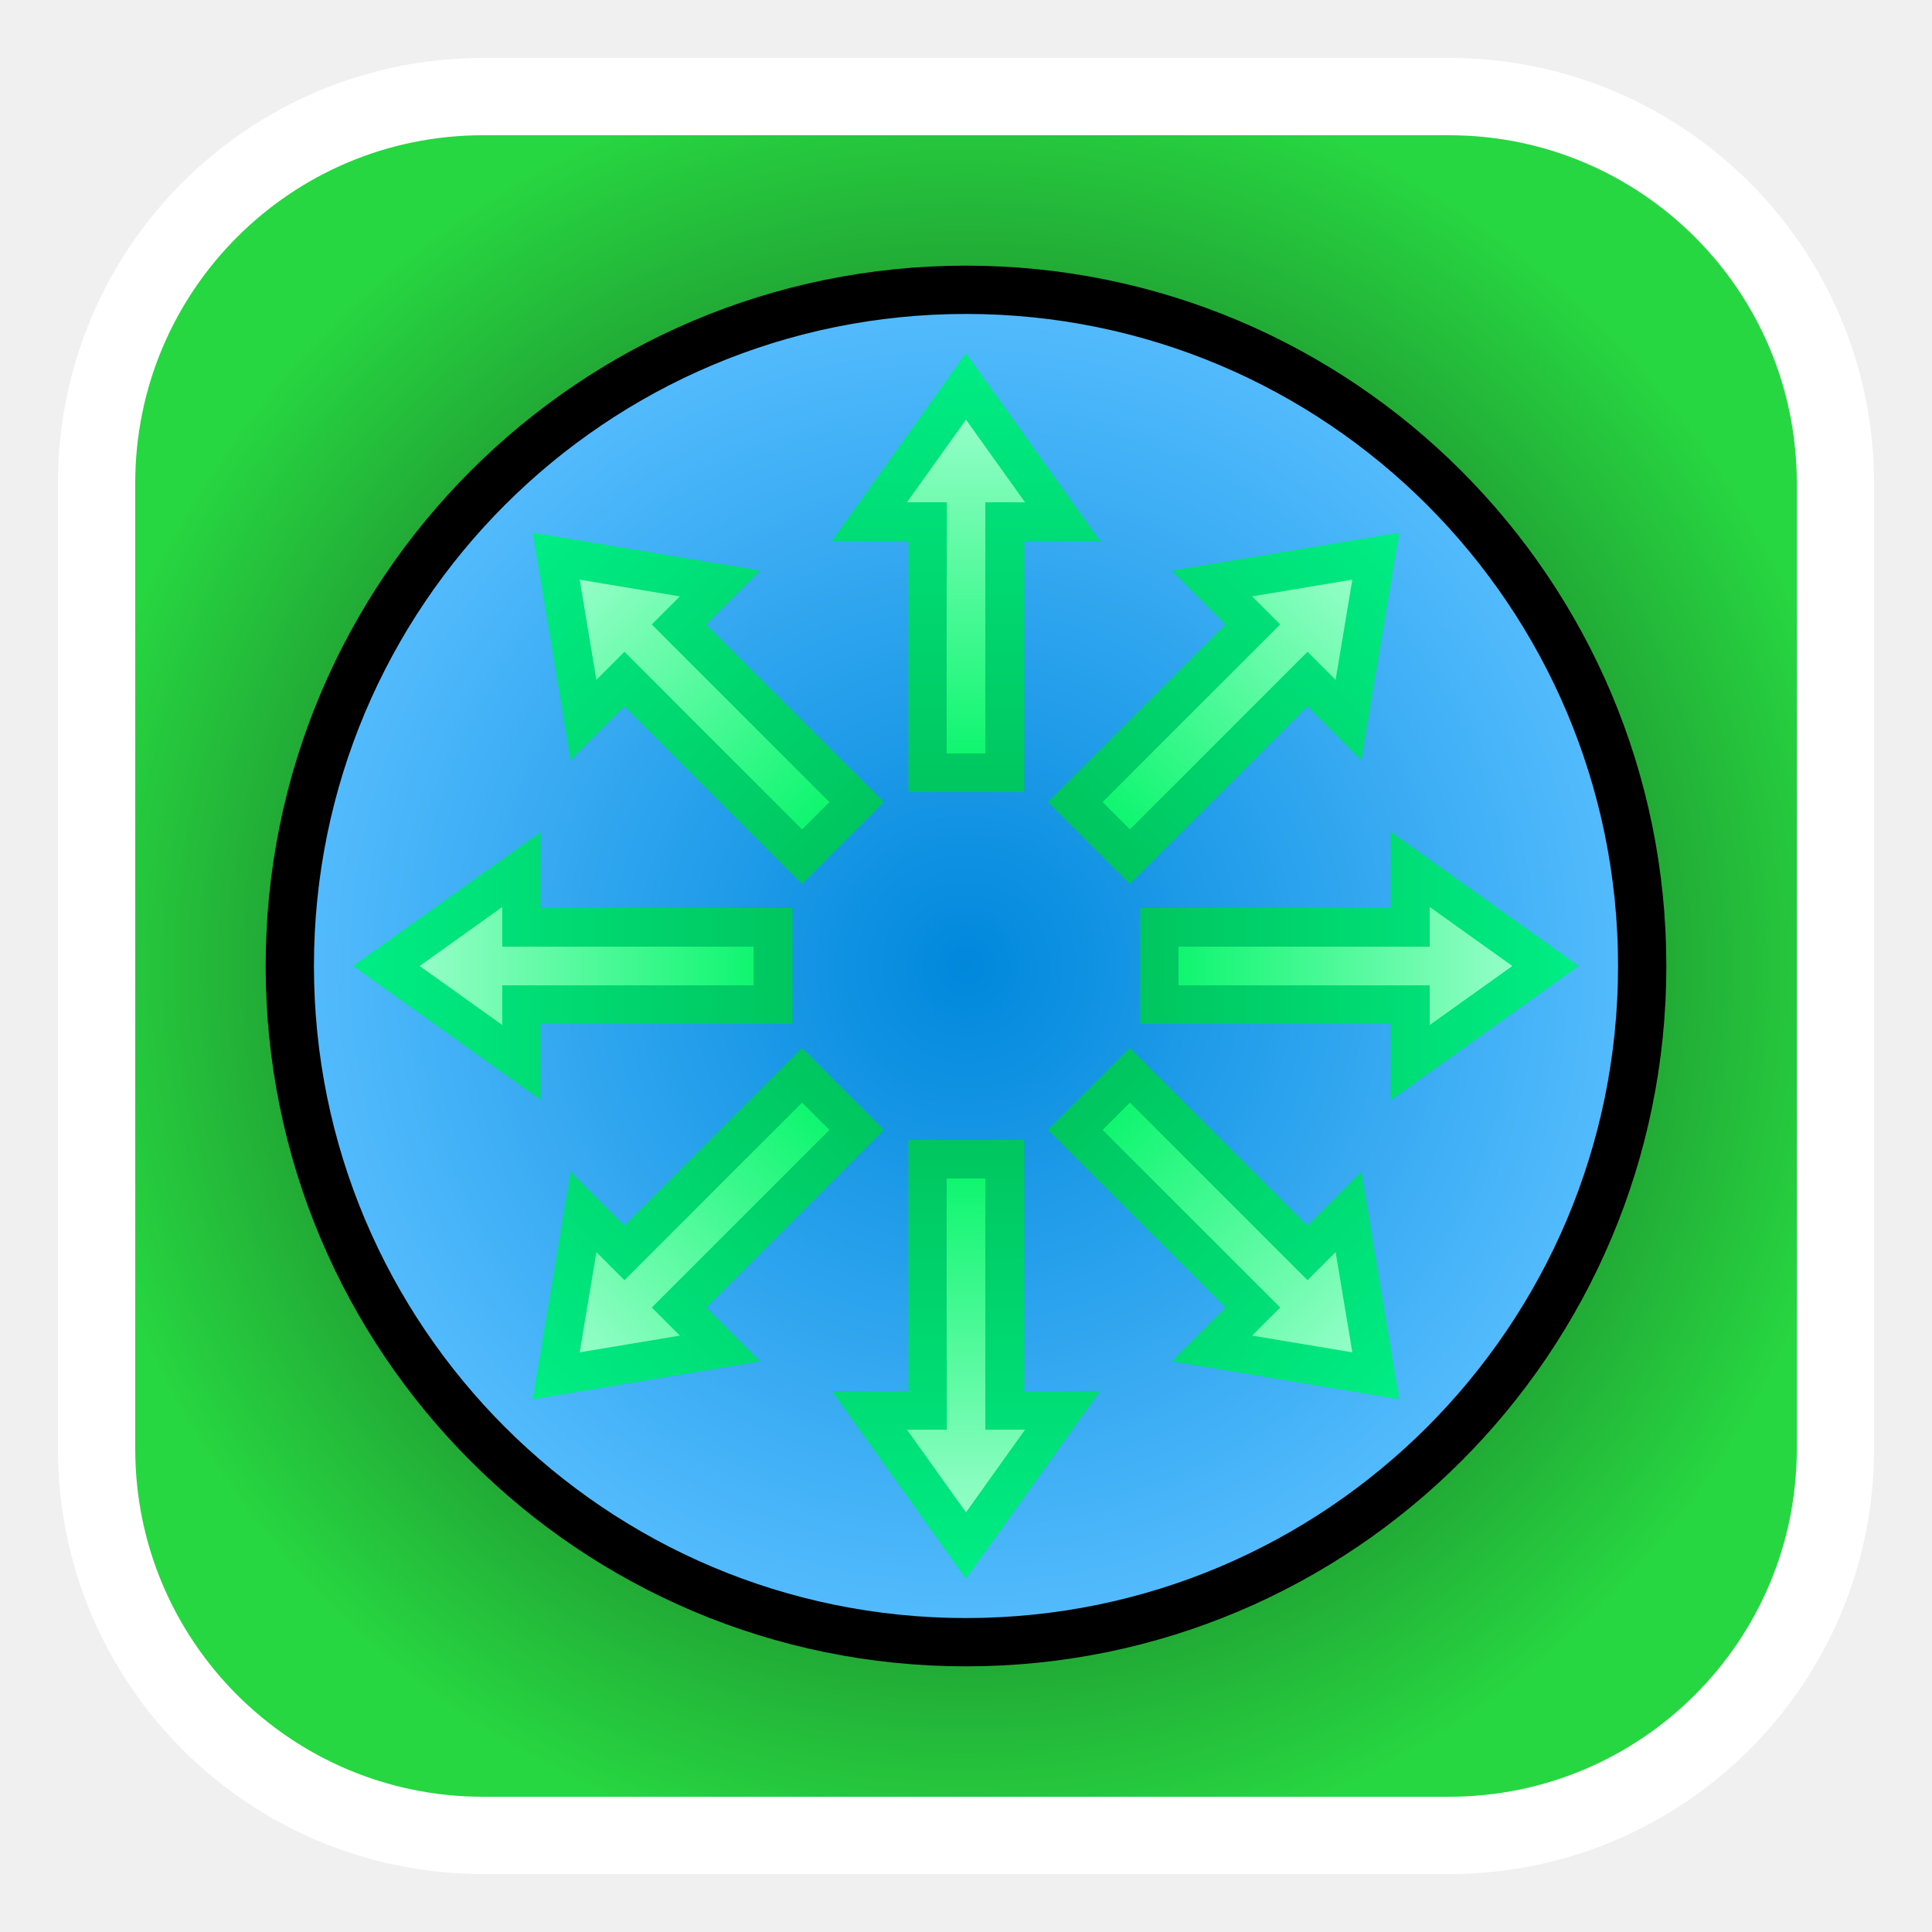
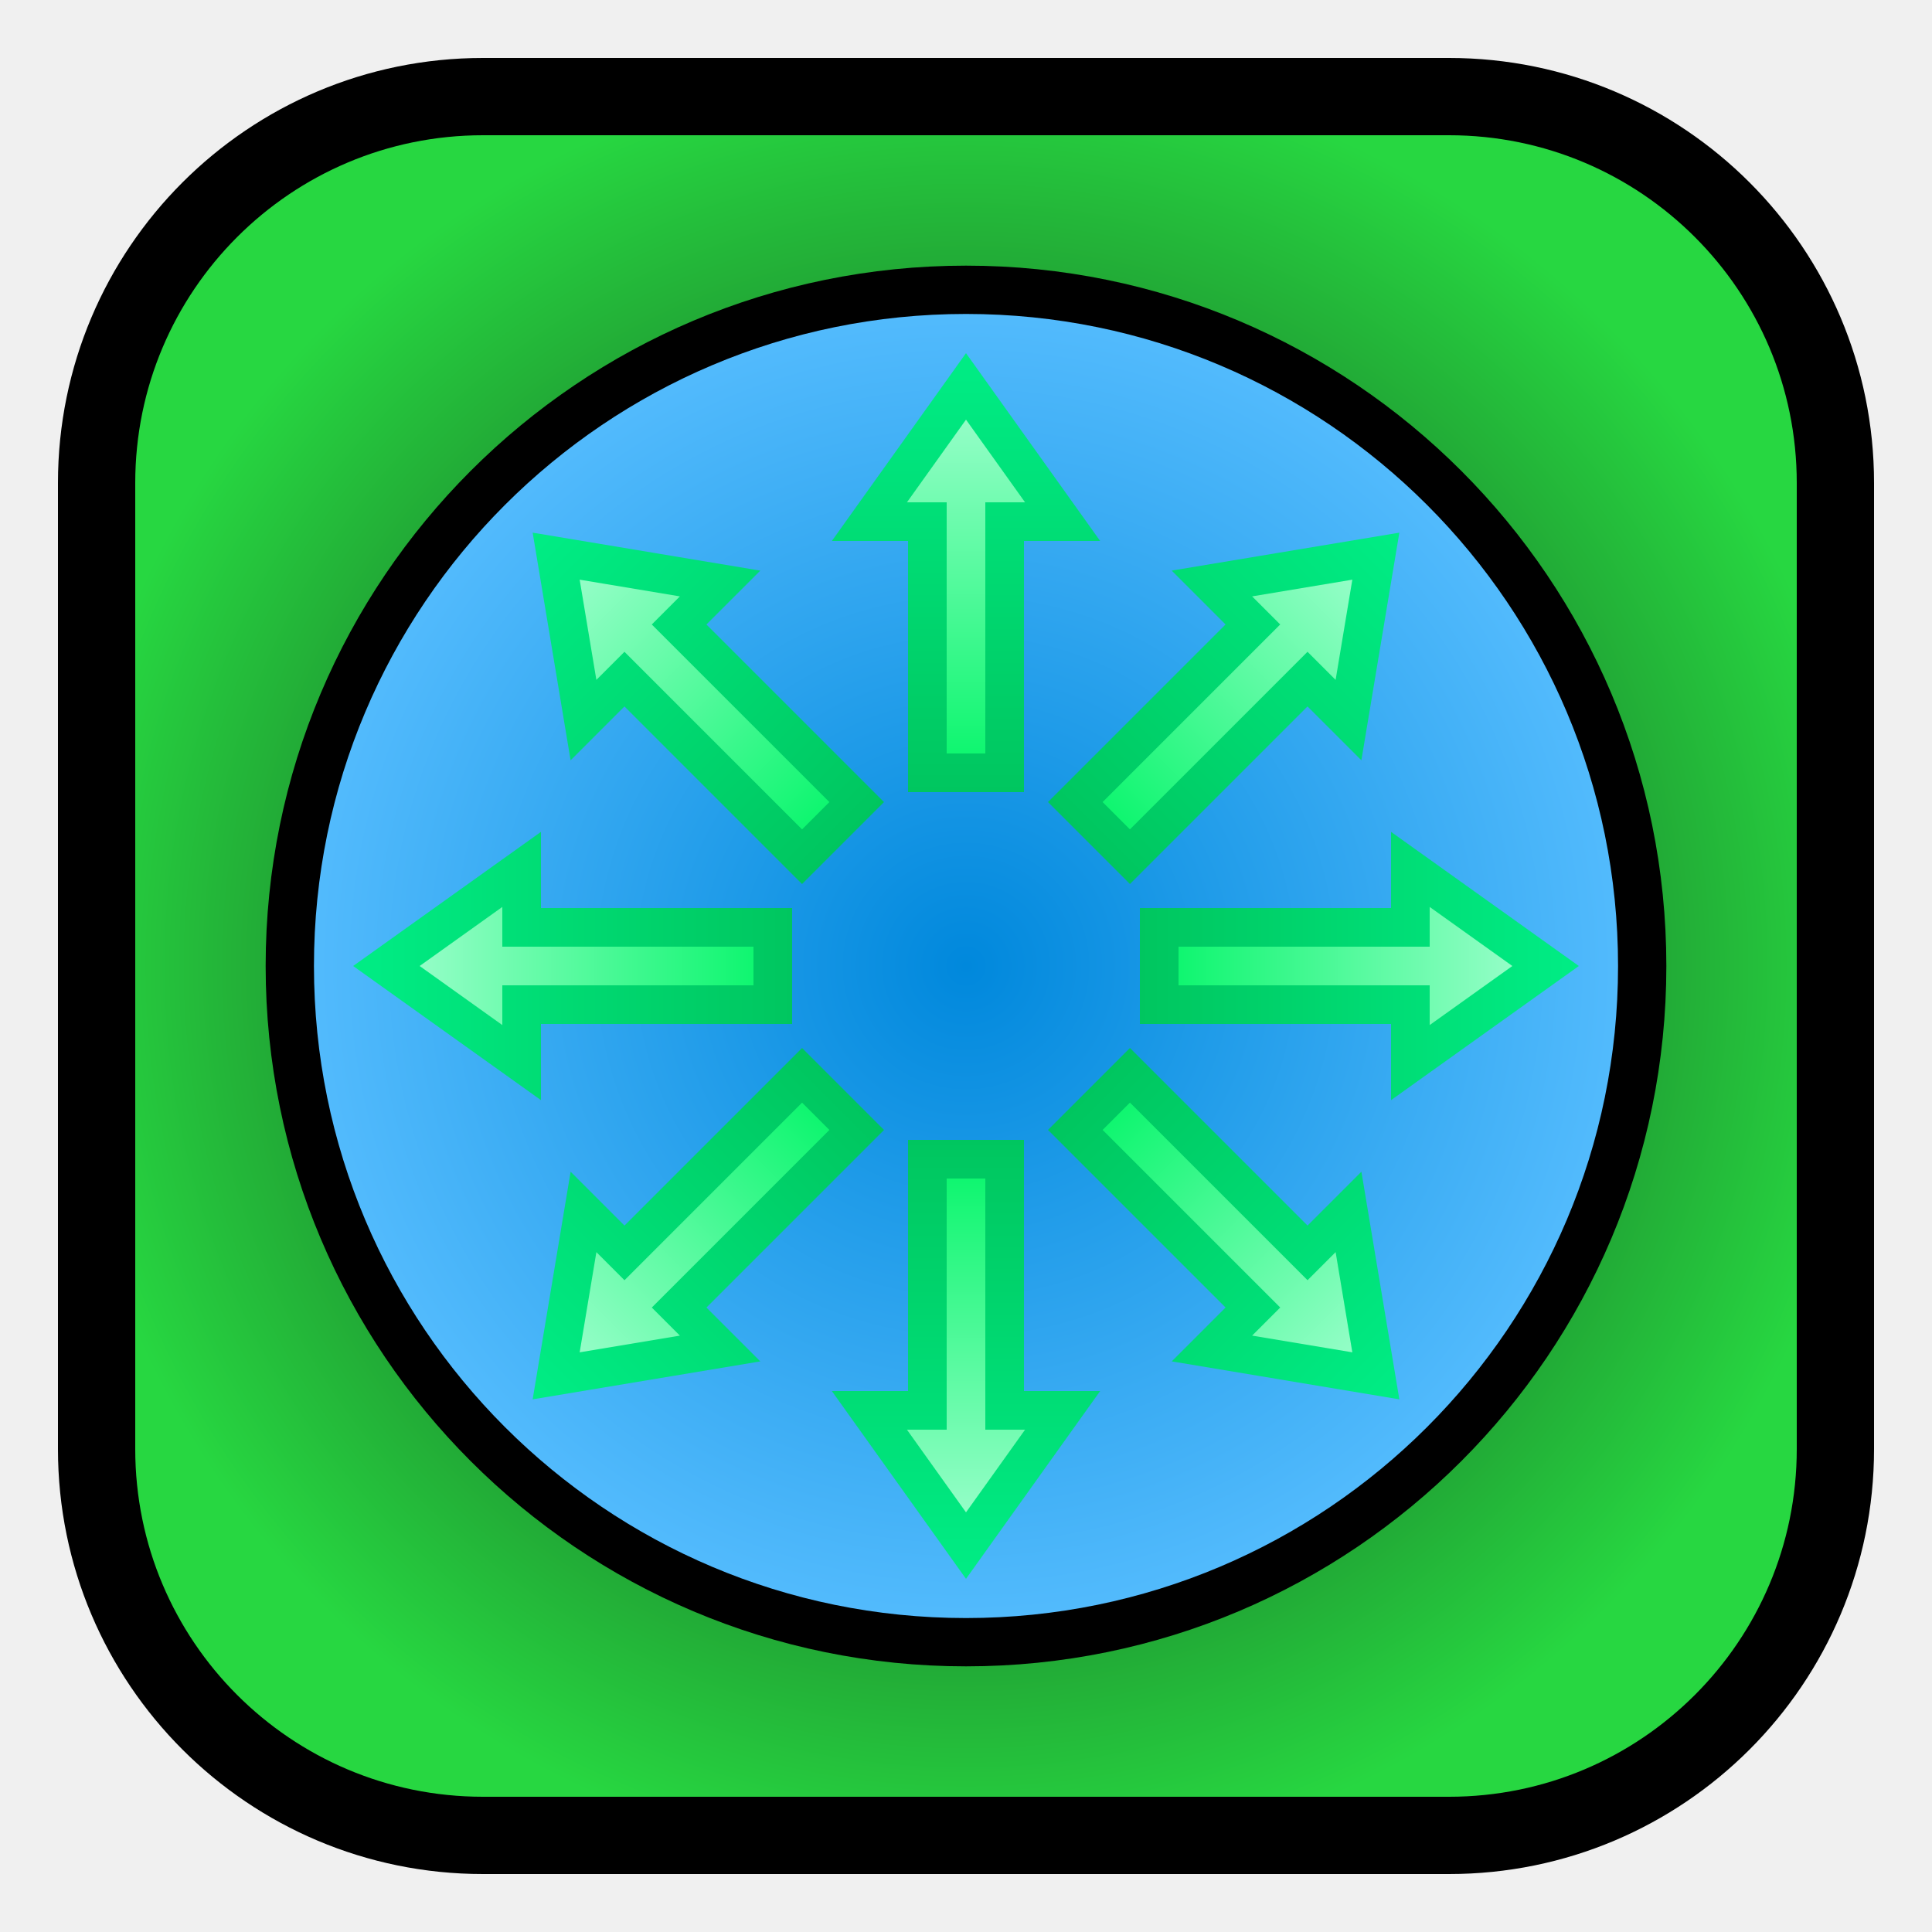
<svg xmlns="http://www.w3.org/2000/svg" xmlns:xlink="http://www.w3.org/1999/xlink" width="100mm" height="100mm" viewBox="0 0 100 100" version="1.1" id="svg1">
  <defs id="defs1">
    <linearGradient id="linearGradient16">
      <stop style="stop-color:#00ed85;stop-opacity:1;" offset="0" id="stop16" />
      <stop style="stop-color:#00c65f;stop-opacity:1;" offset="1" id="stop17" />
    </linearGradient>
    <linearGradient id="linearGradient13">
      <stop style="stop-color:#aeffd8;stop-opacity:1;" offset="0" id="stop14" />
      <stop style="stop-color:#00f566;stop-opacity:1;" offset="1" id="stop15" />
    </linearGradient>
    <linearGradient id="linearGradient11">
      <stop style="stop-color:#1b6d27;stop-opacity:1;" offset="0.446" id="stop12" />
      <stop style="stop-color:#27d741;stop-opacity:1;" offset="1" id="stop13" />
    </linearGradient>
    <linearGradient id="linearGradient10">
      <stop style="stop-color:#0088dc;stop-opacity:1;" offset="0" id="stop10" />
      <stop style="stop-color:#58beff;stop-opacity:1;" offset="1" id="stop11" />
    </linearGradient>
    <radialGradient xlink:href="#linearGradient10" id="radialGradient11" cx="50" cy="50" fx="50" fy="50" r="36.25" gradientUnits="userSpaceOnUse" />
    <radialGradient xlink:href="#linearGradient11" id="radialGradient13" cx="50" cy="50" fx="50" fy="50" r="47" gradientUnits="userSpaceOnUse" />
    <linearGradient xlink:href="#linearGradient13" id="linearGradient15" x1="18.28" y1="50" x2="41" y2="50" gradientUnits="userSpaceOnUse" />
    <linearGradient xlink:href="#linearGradient16" id="linearGradient17" x1="18.28" y1="50" x2="41" y2="50" gradientUnits="userSpaceOnUse" />
    <linearGradient xlink:href="#linearGradient13" id="linearGradient18" gradientUnits="userSpaceOnUse" x1="18.28" y1="50" x2="41" y2="50" gradientTransform="rotate(45,50,50)" />
    <linearGradient xlink:href="#linearGradient16" id="linearGradient19" gradientUnits="userSpaceOnUse" x1="18.28" y1="50" x2="41" y2="50" gradientTransform="rotate(45,50,50)" />
    <linearGradient xlink:href="#linearGradient13" id="linearGradient20" gradientUnits="userSpaceOnUse" gradientTransform="rotate(90,50,50)" x1="18.28" y1="50" x2="41" y2="50" />
    <linearGradient xlink:href="#linearGradient16" id="linearGradient21" gradientUnits="userSpaceOnUse" gradientTransform="rotate(90,50,50)" x1="18.28" y1="50" x2="41" y2="50" />
    <linearGradient xlink:href="#linearGradient13" id="linearGradient22" gradientUnits="userSpaceOnUse" gradientTransform="rotate(135,50,50)" x1="18.28" y1="50" x2="41" y2="50" />
    <linearGradient xlink:href="#linearGradient16" id="linearGradient23" gradientUnits="userSpaceOnUse" gradientTransform="rotate(135,50,50)" x1="18.28" y1="50" x2="41" y2="50" />
    <linearGradient xlink:href="#linearGradient13" id="linearGradient24" gradientUnits="userSpaceOnUse" gradientTransform="rotate(180,50,50)" x1="18.28" y1="50" x2="41" y2="50" />
    <linearGradient xlink:href="#linearGradient16" id="linearGradient25" gradientUnits="userSpaceOnUse" gradientTransform="rotate(180,50,50)" x1="18.28" y1="50" x2="41" y2="50" />
    <linearGradient xlink:href="#linearGradient13" id="linearGradient27" gradientUnits="userSpaceOnUse" gradientTransform="rotate(-135,50,50)" x1="18.28" y1="50" x2="41" y2="50" />
    <linearGradient xlink:href="#linearGradient16" id="linearGradient28" gradientUnits="userSpaceOnUse" gradientTransform="rotate(-135,50,50)" x1="18.28" y1="50" x2="41" y2="50" />
    <linearGradient xlink:href="#linearGradient13" id="linearGradient29" gradientUnits="userSpaceOnUse" gradientTransform="rotate(-90,50,50)" x1="18.28" y1="50" x2="41" y2="50" />
    <linearGradient xlink:href="#linearGradient16" id="linearGradient30" gradientUnits="userSpaceOnUse" gradientTransform="rotate(-90,50,50)" x1="18.28" y1="50" x2="41" y2="50" />
    <linearGradient xlink:href="#linearGradient13" id="linearGradient31" gradientUnits="userSpaceOnUse" gradientTransform="rotate(-45,50,50)" x1="18.28" y1="50" x2="41" y2="50" />
    <linearGradient xlink:href="#linearGradient16" id="linearGradient32" gradientUnits="userSpaceOnUse" gradientTransform="rotate(-45,50,50)" x1="18.28" y1="50" x2="41" y2="50" />
  </defs>
  <g id="layer1">
-     <rect style="fill:url(#radialGradient13);fill-opacity:1;stroke:#ffffff;stroke-width:4;stroke-linecap:round;stroke-linejoin:round;stroke-dasharray:none;stroke-opacity:1" id="rect1" width="90" height="90" x="5" y="5" ry="20" />
+     <rect style="fill:url(#radialGradient13);fill-opacity:1;stroke:#000000;stroke-width:4;stroke-linecap:round;stroke-linejoin:round;stroke-dasharray:none;stroke-opacity:1" id="rect1" width="90" height="90" x="5" y="5" ry="20" />
    <circle style="fill:url(#radialGradient11);fill-opacity:1;stroke:#000000;stroke-width:2.5;stroke-linecap:round;stroke-linejoin:round;stroke-dasharray:none;stroke-opacity:1" id="path1" cx="50" cy="50" r="35" />
    <path style="fill:url(#linearGradient15);fill-opacity:1;stroke:url(#linearGradient17);stroke-width:2;stroke-linecap:round;stroke-linejoin:miter;stroke-dasharray:none" d="m 20,50 7,5 v -3 h 13 v -4 h -13 v -3 z" id="path2" />
    <path style="fill:url(#linearGradient18);fill-opacity:1;stroke:url(#linearGradient19);stroke-width:2;stroke-linecap:round;stroke-linejoin:miter;stroke-dasharray:none" d="m 28.787,28.787 1.414,8.485 2.121,-2.121 9.192,9.192 2.828,-2.828 -9.192,-9.192 2.121,-2.121 z" id="path17" />
    <path style="fill:url(#linearGradient20);fill-opacity:1;stroke:url(#linearGradient21);stroke-width:2;stroke-linecap:round;stroke-linejoin:miter;stroke-dasharray:none" d="m 50,20 -5,7 h 3 v 13 h 4 l -1e-6,-13 h 3 z" id="path19" />
    <path style="fill:url(#linearGradient22);fill-opacity:1;stroke:url(#linearGradient23);stroke-width:2;stroke-linecap:round;stroke-linejoin:miter;stroke-dasharray:none" d="m 71.213,28.787 -8.485,1.414 2.121,2.121 -9.192,9.192 2.828,2.828 9.192,-9.192 2.121,2.121 z" id="path21" />
    <path style="fill:url(#linearGradient24);fill-opacity:1;stroke:url(#linearGradient25);stroke-width:2;stroke-linecap:round;stroke-linejoin:miter;stroke-dasharray:none" d="m 80,50 -7,-5 V 48 h -13 l -10e-7,4 h 13 v 3 z" id="path23" />
    <path style="fill:url(#linearGradient27);fill-opacity:1;stroke:url(#linearGradient28);stroke-width:2;stroke-linecap:round;stroke-linejoin:miter;stroke-dasharray:none" d="m 71.213,71.213 -1.414,-8.485 -2.121,2.121 -9.192,-9.192 -2.828,2.828 9.192,9.192 -2.121,2.121 z" id="path25" />
    <path style="fill:url(#linearGradient29);fill-opacity:1;stroke:url(#linearGradient30);stroke-width:2;stroke-linecap:round;stroke-linejoin:miter;stroke-dasharray:none" d="m 50,80 5,-7 h -3 v -13 L 48,60 l 10e-7,13 H 45 Z" id="path28" />
    <path style="fill:url(#linearGradient31);fill-opacity:1;stroke:url(#linearGradient32);stroke-width:2;stroke-linecap:round;stroke-linejoin:miter;stroke-dasharray:none" d="m 28.787,71.213 8.485,-1.414 -2.121,-2.121 9.192,-9.192 -2.828,-2.828 -9.192,9.192 -2.121,-2.121 z" id="path30" />
  </g>
</svg>
